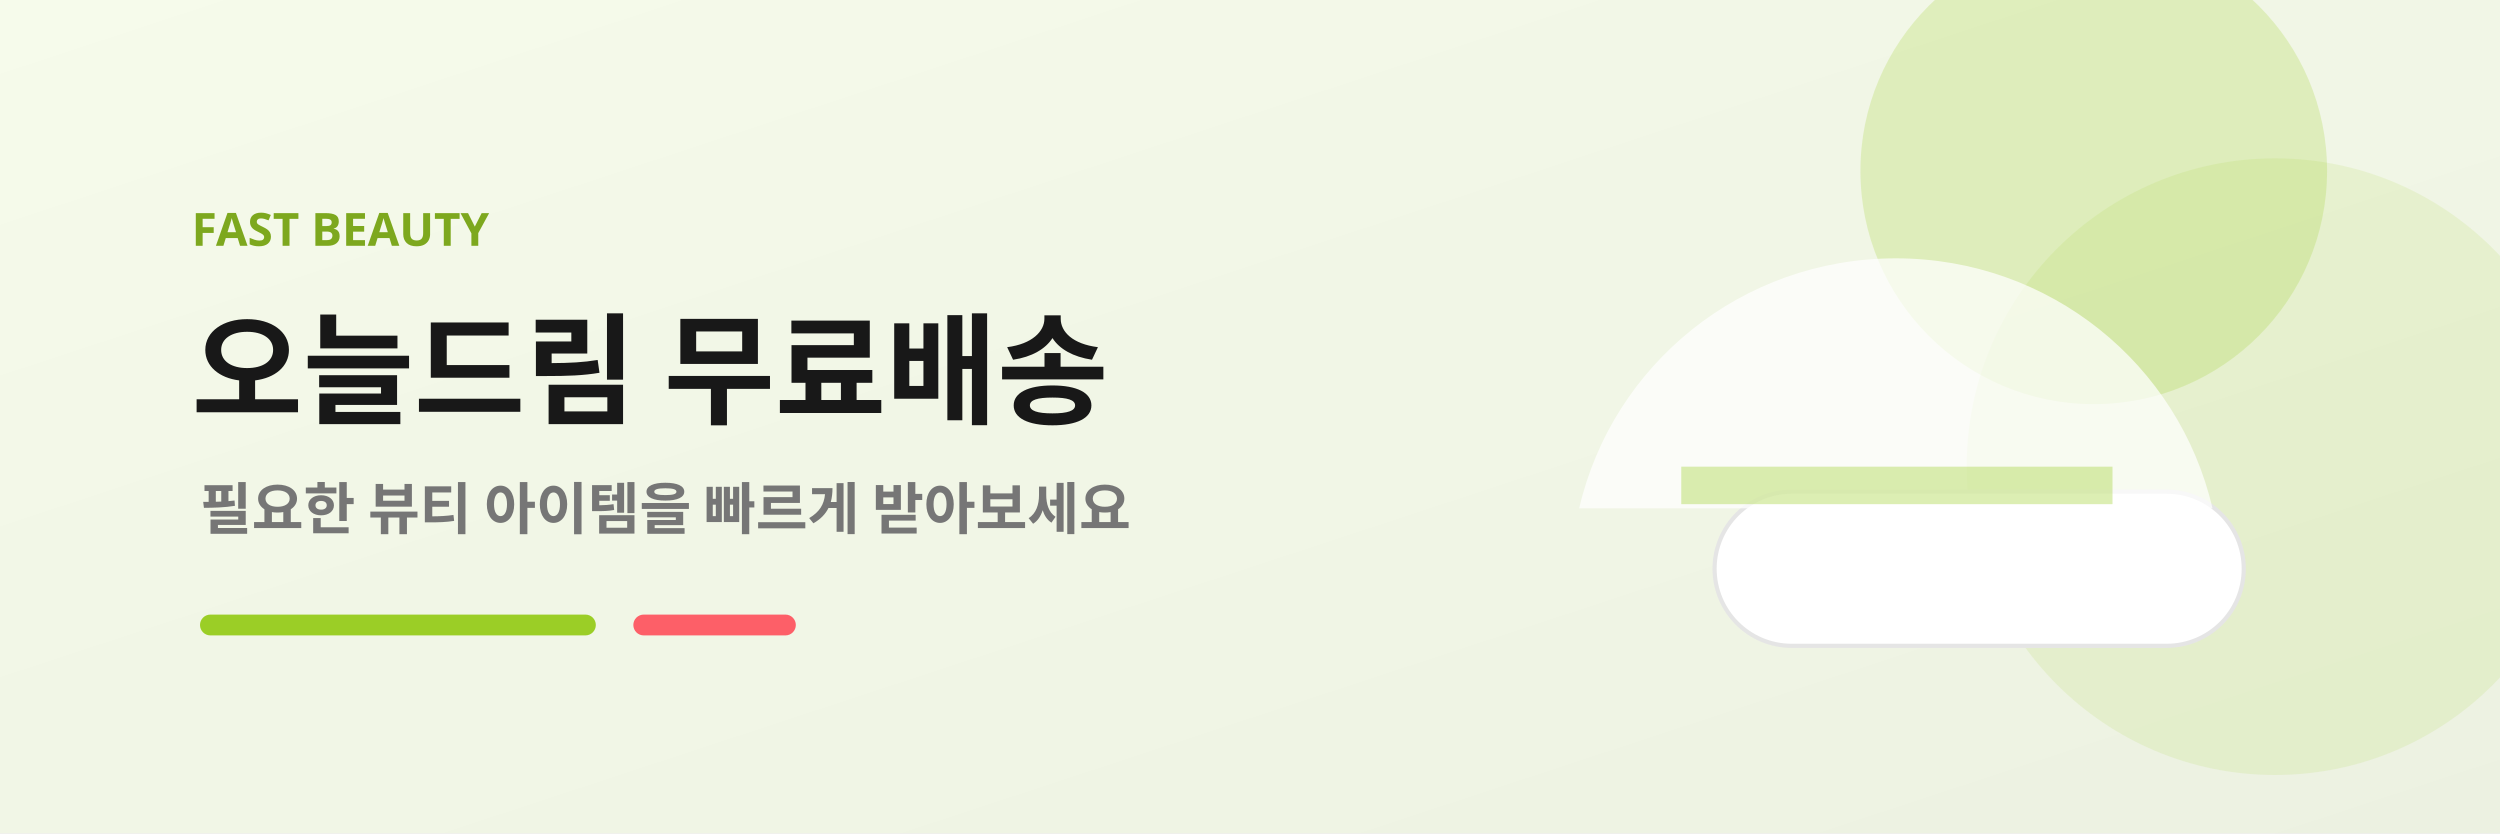
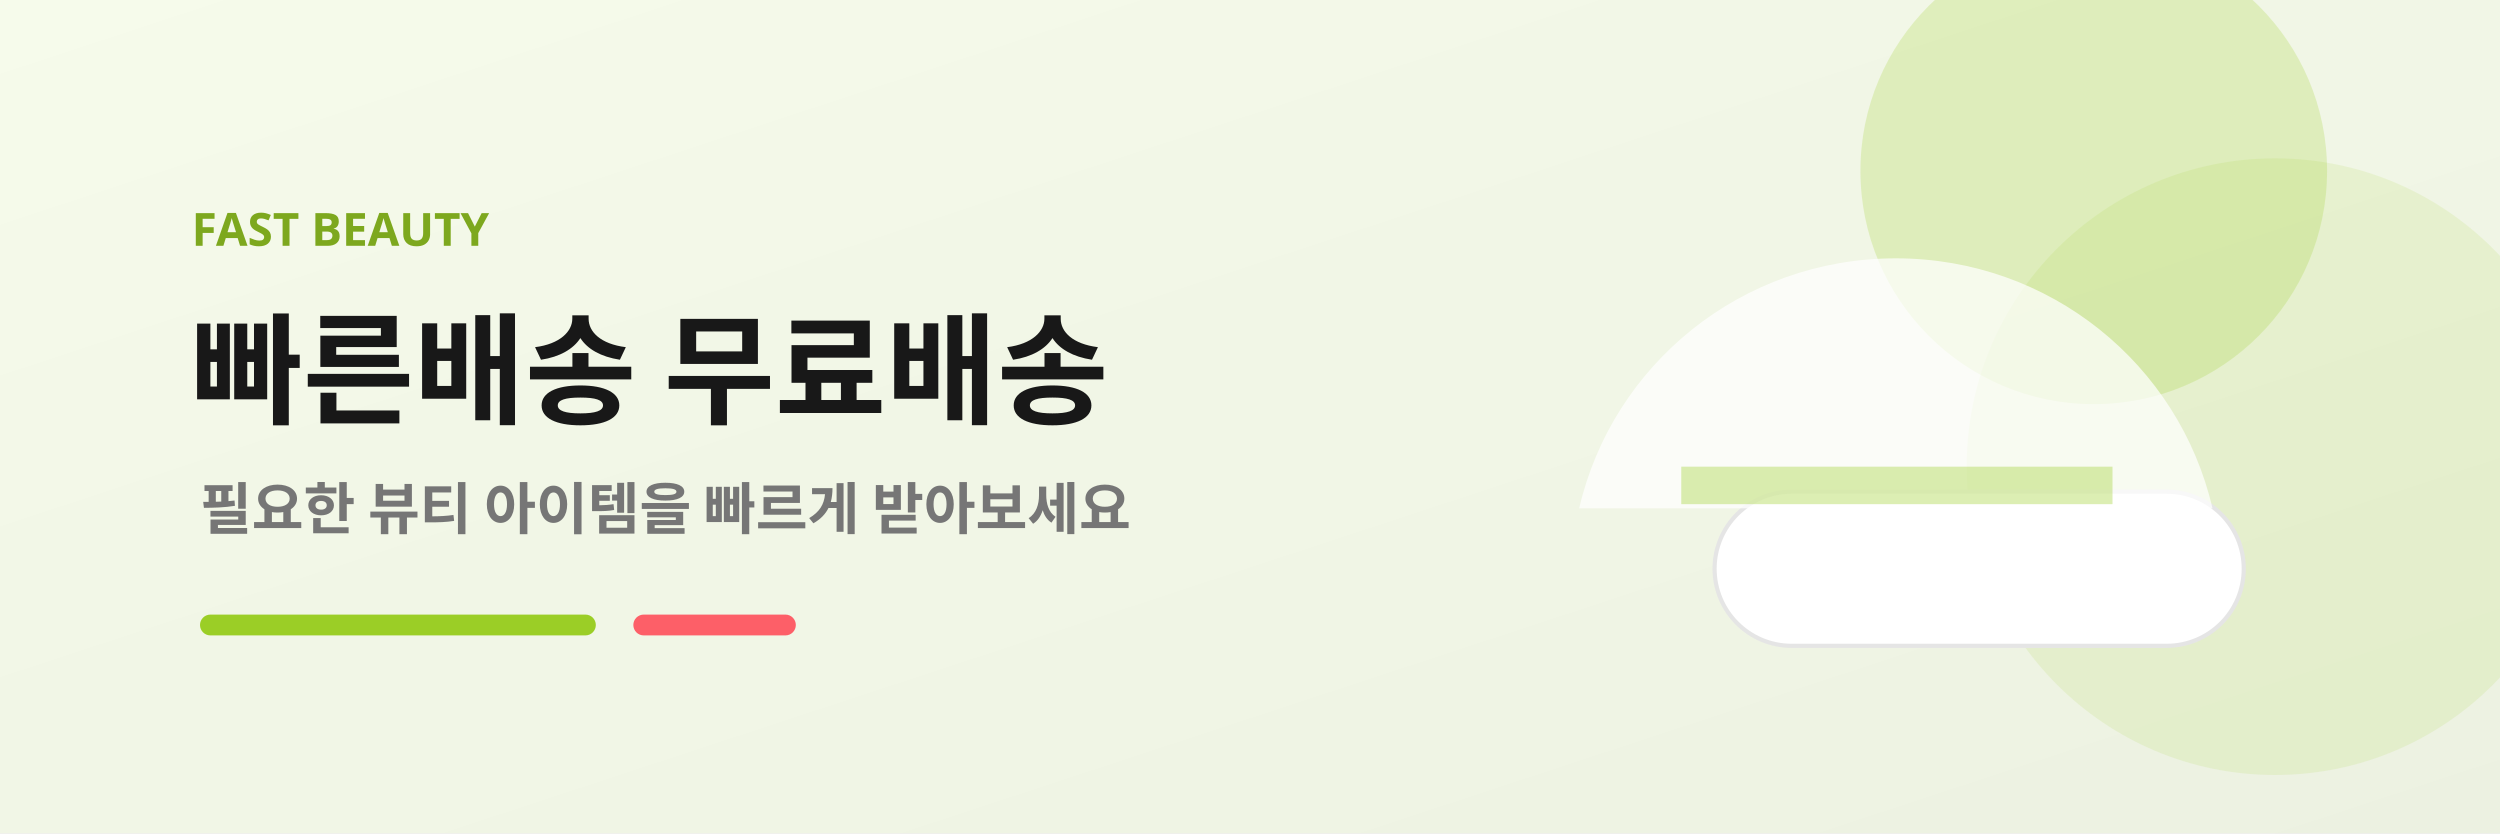
<svg xmlns="http://www.w3.org/2000/svg" width="1200" height="400" viewBox="0 0 1200 400" role="img" font-family="'Pretendard','Noto Sans KR',sans-serif">
  <defs>
    <linearGradient id="soft" x1="0" x2="1" y1="0" y2="1">
      <stop offset="0" stop-color="#FFFFFF" />
      <stop offset="1" stop-color="#F4F4F4" />
    </linearGradient>
  </defs>
  <rect width="1200" height="400" fill="url(#soft)" />
  <rect x="0" y="0" width="1200" height="400" fill="#9BCE26" opacity="0.09" />
  <circle cx="1005" cy="82" r="112" fill="#9BCE26" opacity="0.22" />
  <circle cx="1092" cy="224" r="148" fill="#9BCE26" opacity="0.12" />
  <rect x="823" y="236" width="254" height="74" rx="37" fill="#FFFFFF" stroke="#E5E5E5" stroke-width="2" />
  <path d="M910 124c74 0 136 51 152 120H758c16-69 78-120 152-120z" fill="#FFFFFF" opacity="0.72" />
  <path d="M807 224h207v18H807z" fill="#9BCE26" opacity="0.35" />
  <text x="92" y="118" fill="#7DA81E" font-size="22" font-weight="800" letter-spacing="0">FAST BEAUTY</text>
-   <text x="92" y="199" fill="#181818" font-size="58" font-weight="900" letter-spacing="0">오늘드림 무료배송</text>
+   <text x="92" y="199" fill="#181818" font-size="58" font-weight="900" letter-spacing="0">빠른배송 무료배송</text>
  <text x="96" y="254" fill="#767676" font-size="27" font-weight="700" letter-spacing="0">필요한 뷰티 아이템을 빠르게 받아보세요</text>
  <rect x="96" y="295" width="190" height="10" rx="5" fill="#9BCE26" />
  <rect x="304" y="295" width="78" height="10" rx="5" fill="#FF4452" opacity="0.85" />
</svg>
